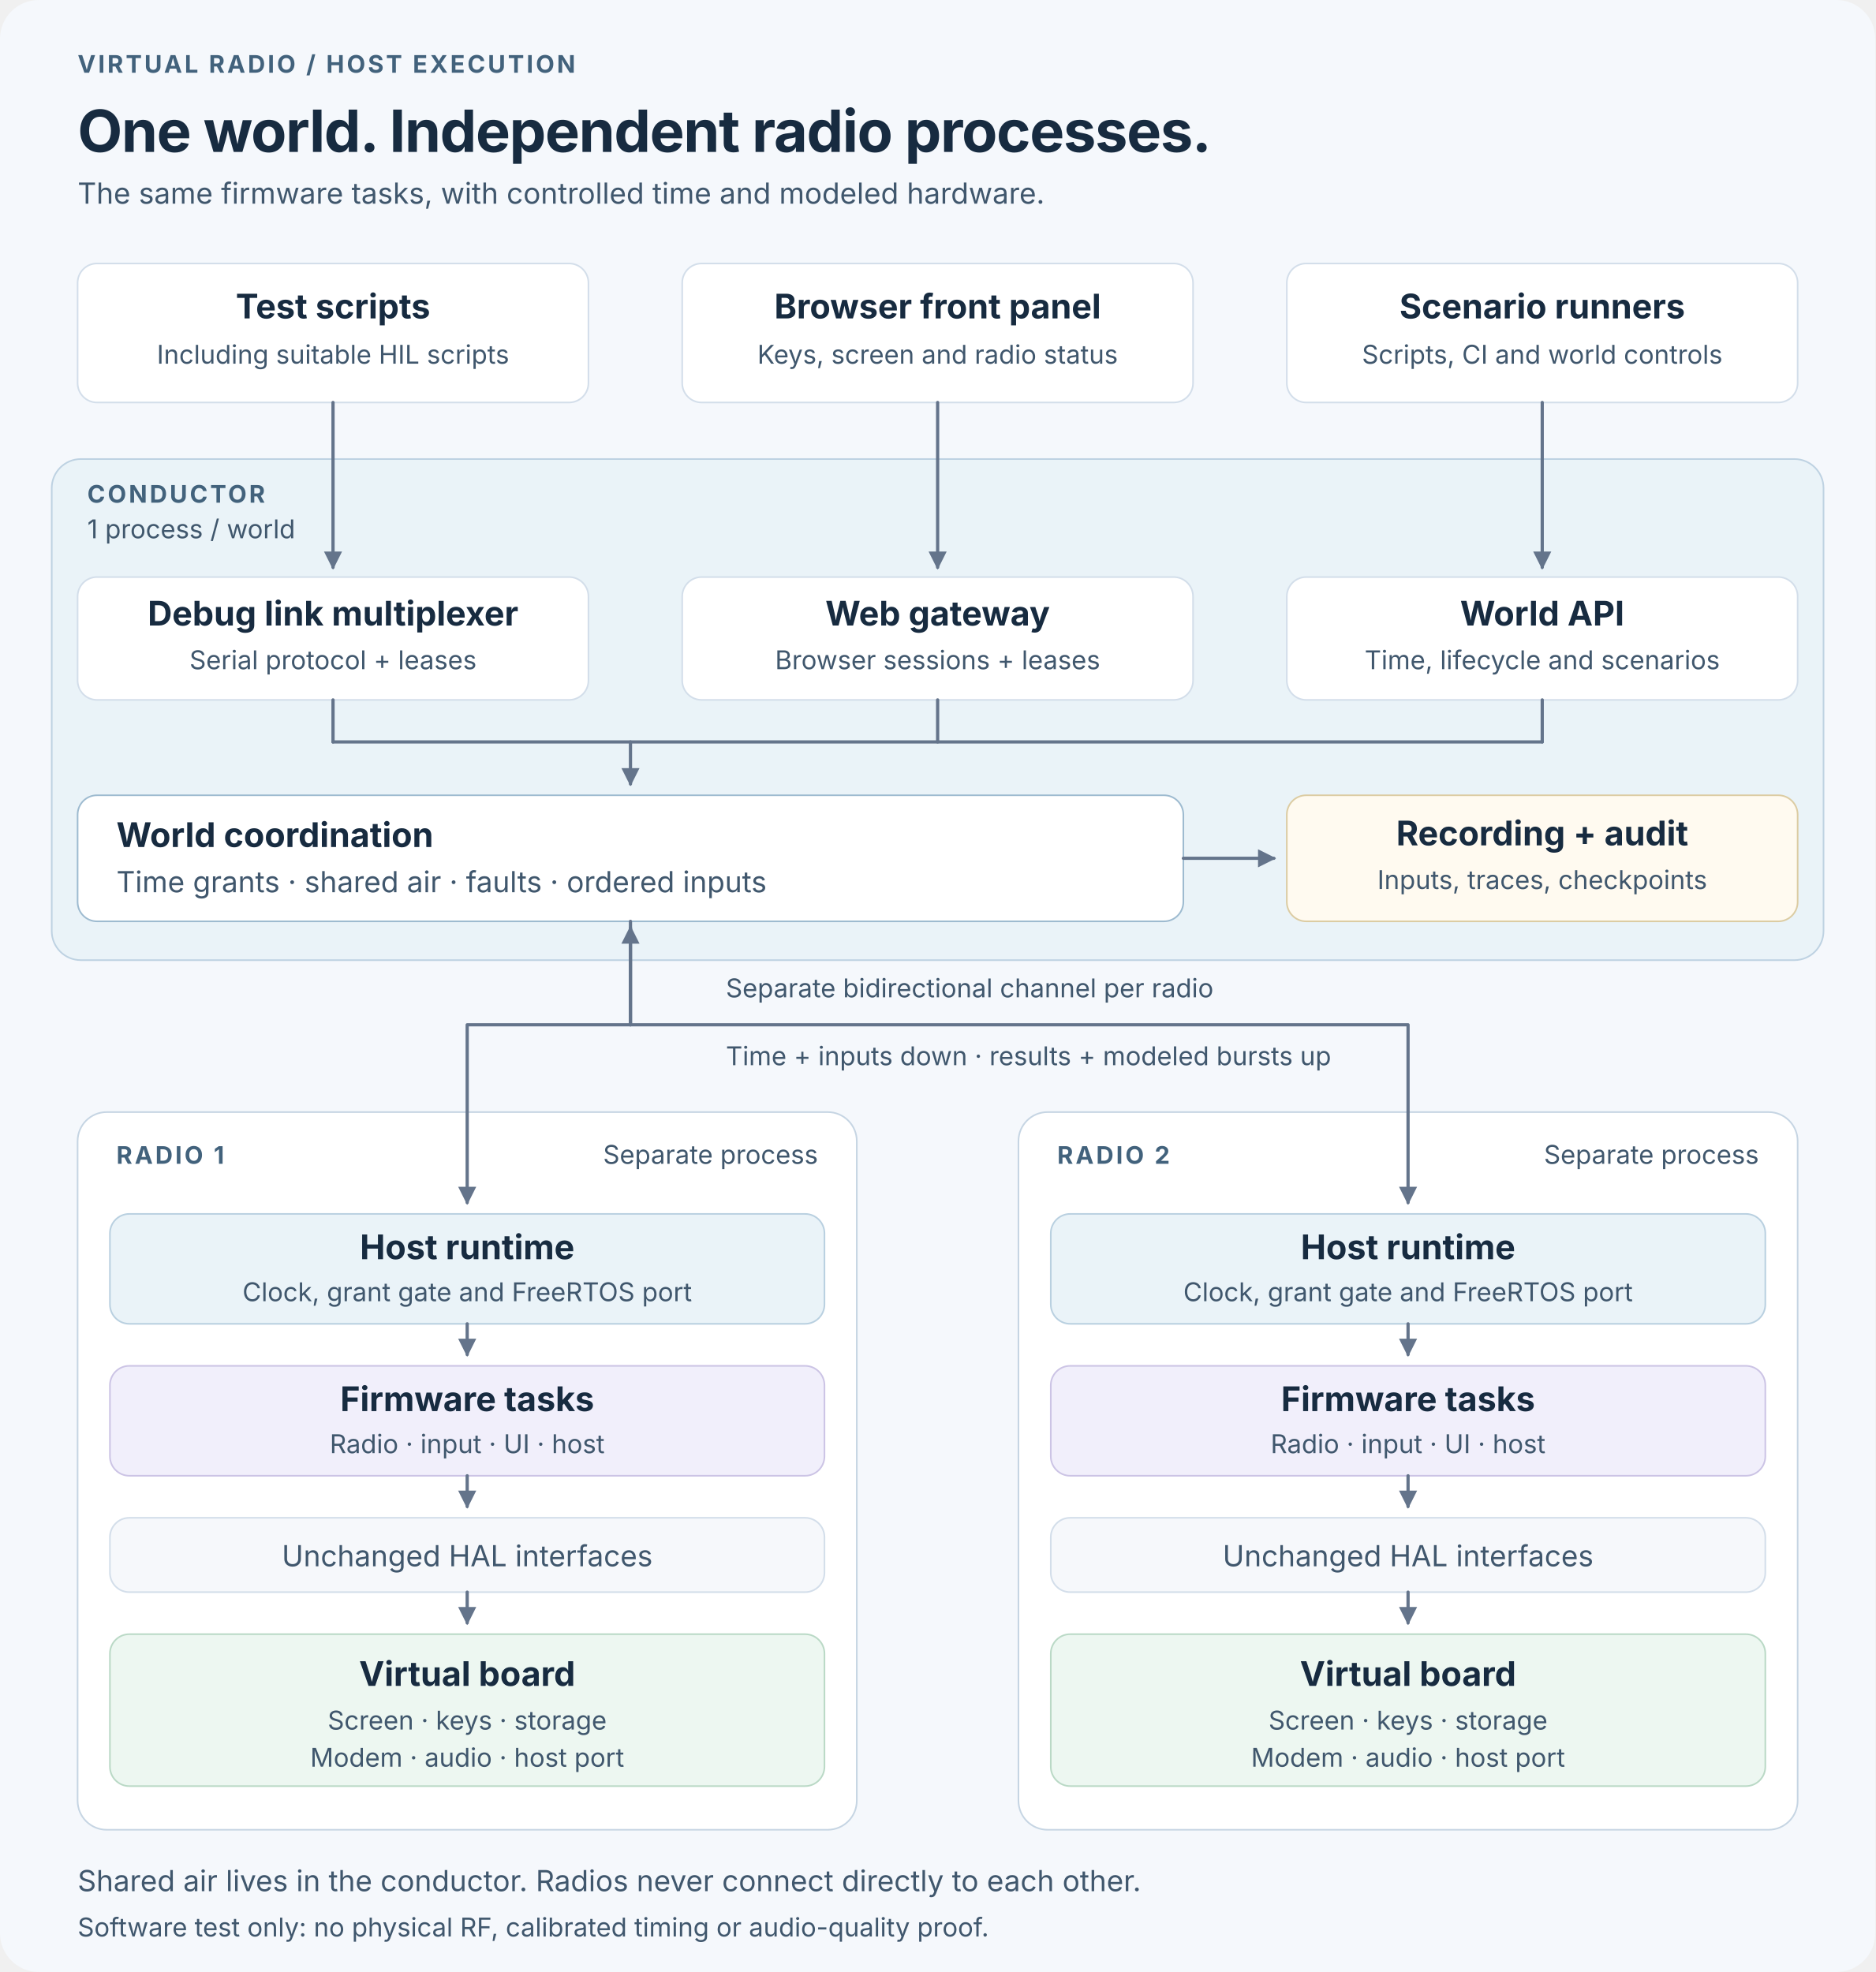
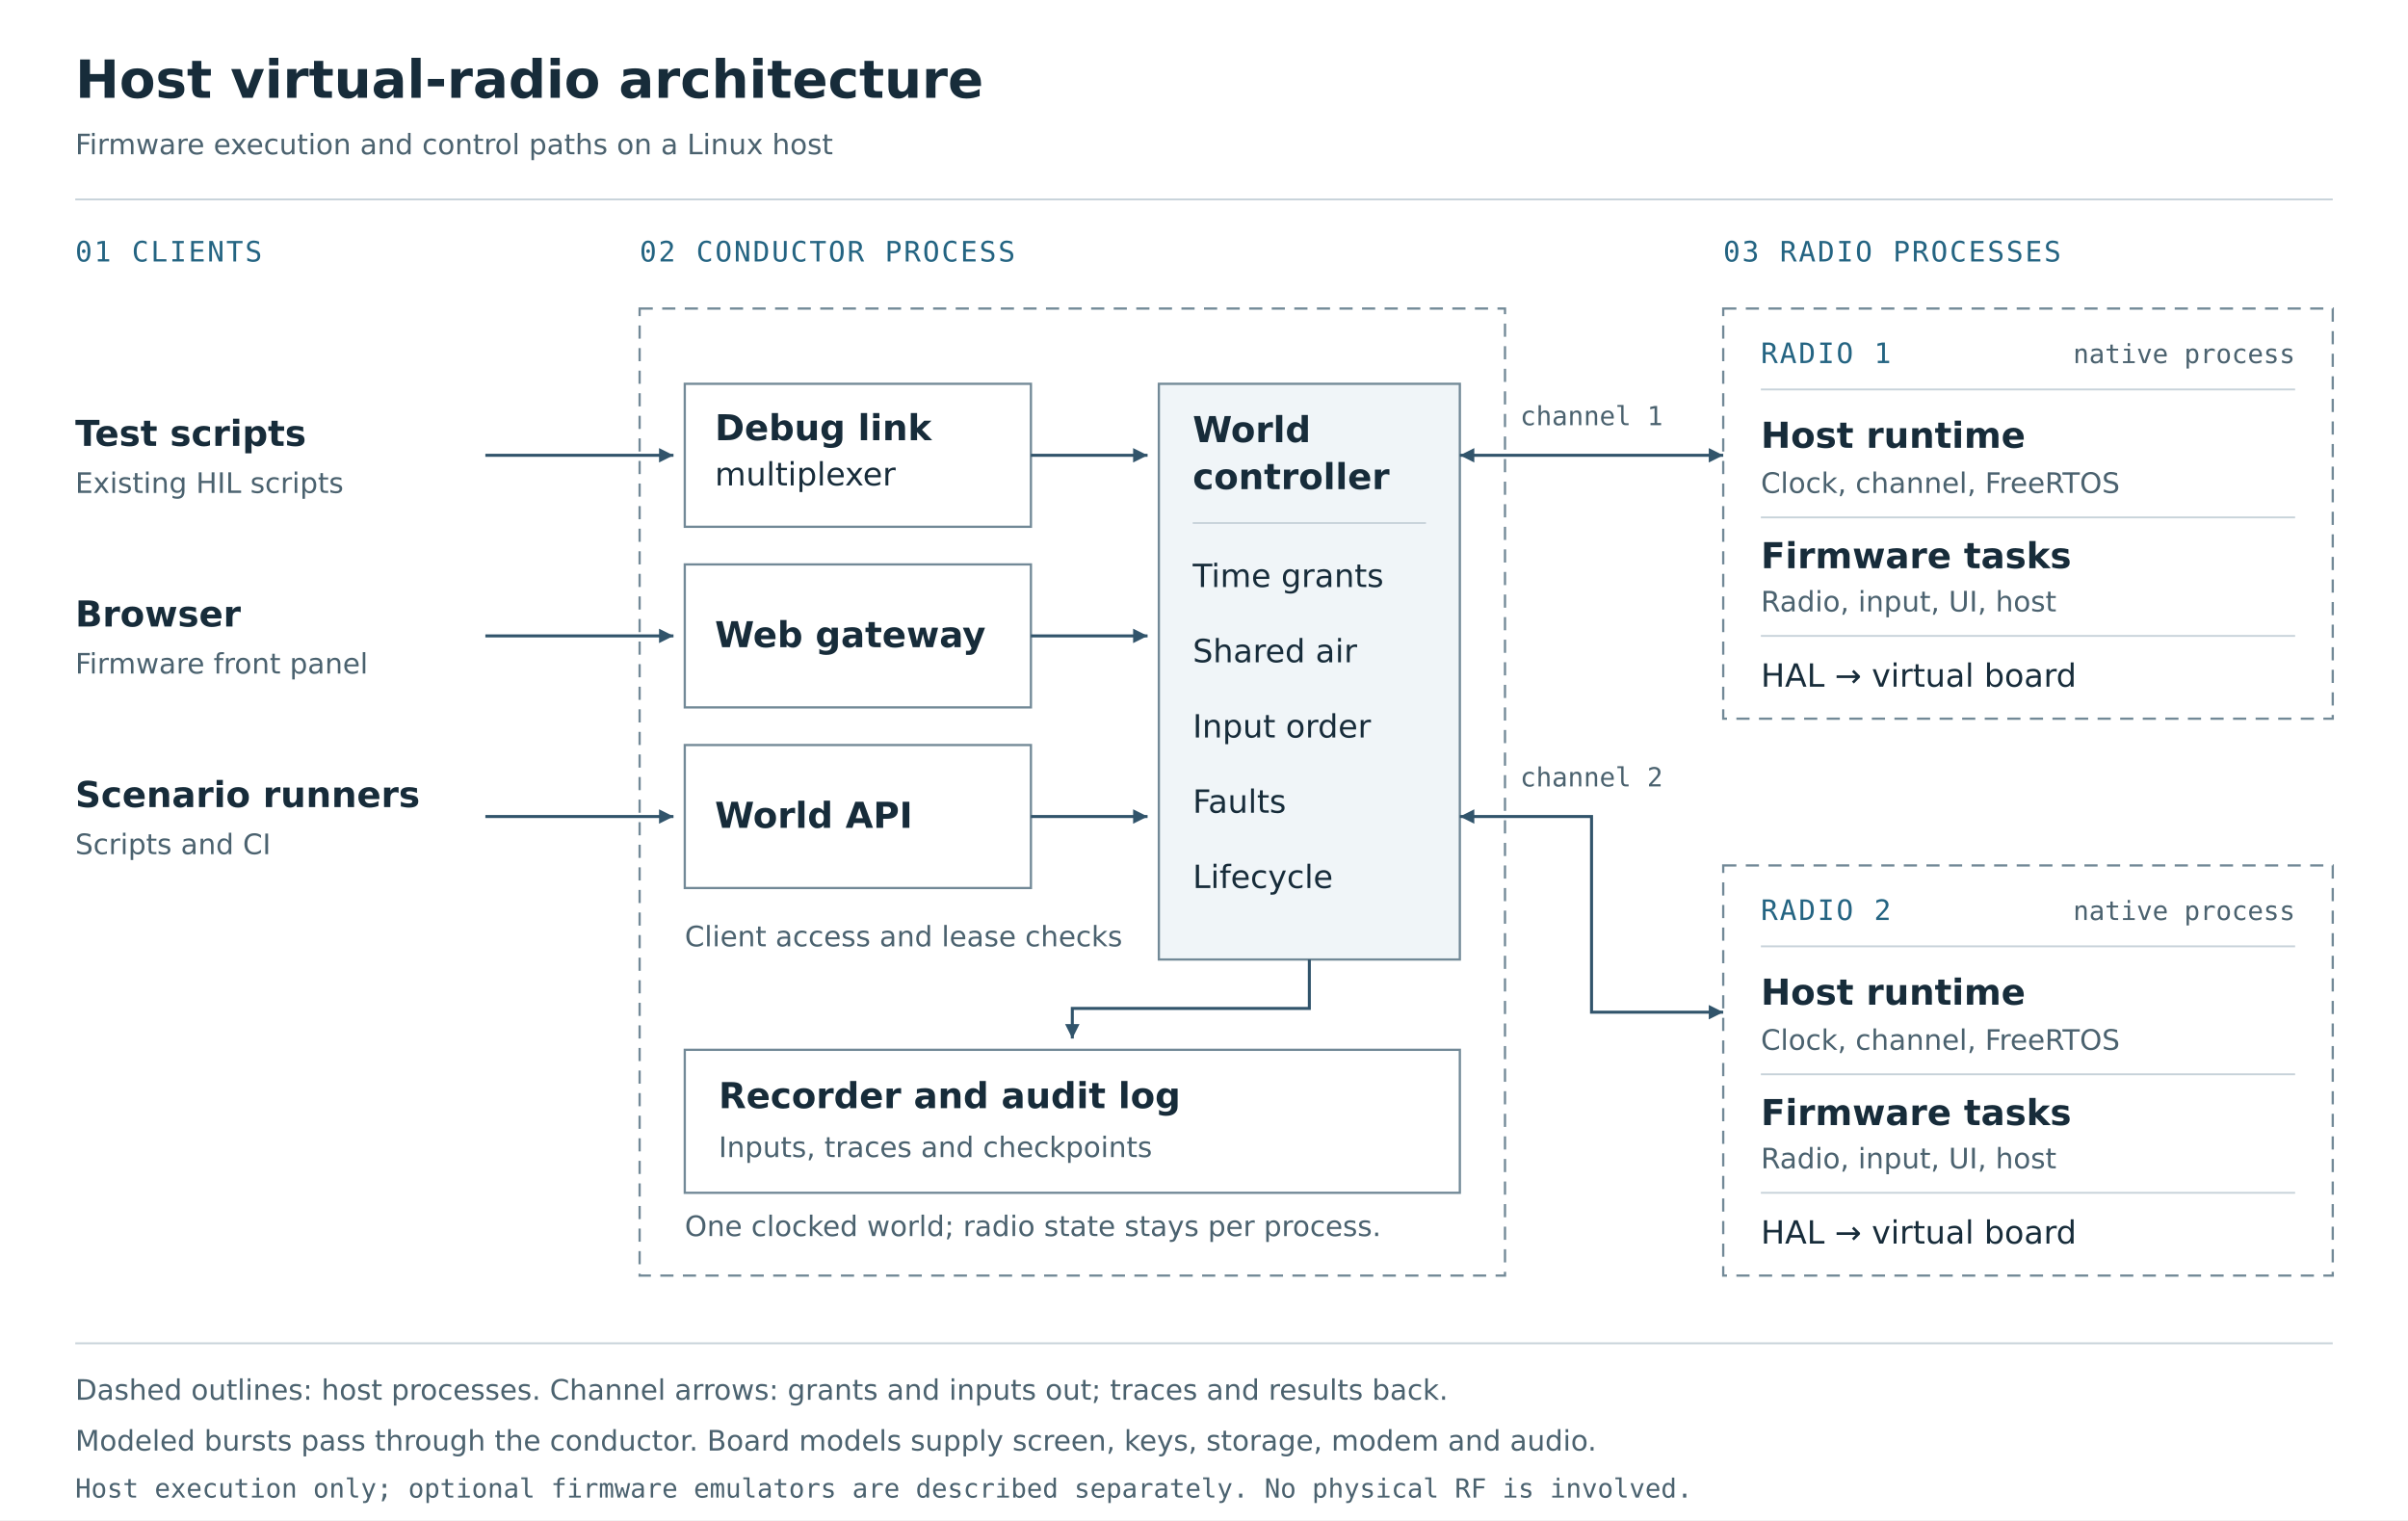
- <svg xmlns="http://www.w3.org/2000/svg" width="1160" height="1220" viewBox="0 0 1160 1220" role="img" aria-labelledby="title description">
+ <svg xmlns="http://www.w3.org/2000/svg" width="1280" height="808" viewBox="0 0 1280 808" role="img" aria-labelledby="title description">
  <defs>
-     <marker id="arrow" viewBox="0 0 10 10" refX="8" refY="5" markerWidth="7" markerHeight="7" orient="auto-start-reverse">
-       <path d="M 1 1 L 9 5 L 1 9 Z" fill="#64748b" />
+     <marker id="arrow" viewBox="0 0 10 10" refX="9" refY="5" markerWidth="6" markerHeight="6" orient="auto-start-reverse">
+       <path d="M 1 1 L 9 5 L 1 9 Z" fill="#31546b" />
    </marker>
    <style>
-       text { font-family: Inter, 'DejaVu Sans', Arial, sans-serif; fill: #172b40; }
-       .eyebrow { font-size: 15px; font-weight: 700; letter-spacing: 1.5px; fill: #42627c; }
-       .heading { font-size: 36px; font-weight: 700; letter-spacing: -0.6px; }
-       .label { font-size: 21px; font-weight: 700; }
-       .body { font-size: 18px; fill: #40576d; }
-       .small { font-size: 16px; fill: #40576d; }
-       .wire { fill: none; stroke: #64748b; stroke-width: 2; stroke-linecap: round; stroke-linejoin: round; }
-     </style>
+     text { font-family: 'IBM Plex Sans', 'DejaVu Sans', sans-serif; fill: #172c3a; }
+     .title { font-size: 28px; font-weight: 600; }
+     .label { font-size: 19px; font-weight: 600; }
+     .body { font-size: 17px; }
+     .note { font-size: 15px; fill: #4b626f; }
+     .code { font-family: 'IBM Plex Mono', 'DejaVu Sans Mono', monospace; font-size: 14px; fill: #4b626f; }
+     .section { font-family: 'IBM Plex Mono', 'DejaVu Sans Mono', monospace; font-size: 15px; fill: #246482; letter-spacing: 1px; }
+     .wire { fill: none; stroke: #31546b; stroke-width: 1.6; stroke-linejoin: miter; }
+     .rule { stroke: #c8d3da; stroke-width: 1; }
+   </style>
  </defs>
-   <rect width="1160" height="1220" rx="24" fill="#f5f8fc" />
-   <text x="48" y="45" class="eyebrow" text-anchor="start">VIRTUAL RADIO / HOST EXECUTION</text>
-   <text x="48" y="94" class="heading" text-anchor="start">One world. Independent radio processes.</text>
-   <text x="48" y="126" class="body" text-anchor="start">The same firmware tasks, with controlled time and modeled hardware.</text>
-   <rect x="48" y="163" width="316" height="86" rx="12" fill="#ffffff" stroke="#d3deea" />
-   <text x="206" y="197" class="label" text-anchor="middle">Test scripts</text>
-   <text x="206" y="225" class="small" text-anchor="middle">Including suitable HIL scripts</text>
-   <rect x="422" y="163" width="316" height="86" rx="12" fill="#ffffff" stroke="#d3deea" />
-   <text x="580" y="197" class="label" text-anchor="middle">Browser front panel</text>
-   <text x="580" y="225" class="small" text-anchor="middle">Keys, screen and radio status</text>
-   <rect x="796" y="163" width="316" height="86" rx="12" fill="#ffffff" stroke="#d3deea" />
-   <text x="954" y="197" class="label" text-anchor="middle">Scenario runners</text>
-   <text x="954" y="225" class="small" text-anchor="middle">Scripts, CI and world controls</text>
-   <rect x="32" y="284" width="1096" height="310" rx="18" fill="#eaf3f8" stroke="#bed2e2" />
-   <text x="54" y="311" class="eyebrow" text-anchor="start">CONDUCTOR</text>
-   <text x="54" y="333" class="small" text-anchor="start">1 process / world</text>
-   <rect x="48" y="357" width="316" height="76" rx="12" fill="#ffffff" stroke="#d3deea" />
-   <text x="206" y="387" class="label" text-anchor="middle">Debug link multiplexer</text>
-   <text x="206" y="414" class="small" text-anchor="middle">Serial protocol + leases</text>
-   <path d="M 206 249 V 351" class="wire" marker-end="url(#arrow)" />
-   <rect x="422" y="357" width="316" height="76" rx="12" fill="#ffffff" stroke="#d3deea" />
-   <text x="580" y="387" class="label" text-anchor="middle">Web gateway</text>
-   <text x="580" y="414" class="small" text-anchor="middle">Browser sessions + leases</text>
-   <path d="M 580 249 V 351" class="wire" marker-end="url(#arrow)" />
-   <rect x="796" y="357" width="316" height="76" rx="12" fill="#ffffff" stroke="#d3deea" />
-   <text x="954" y="387" class="label" text-anchor="middle">World API</text>
-   <text x="954" y="414" class="small" text-anchor="middle">Time, lifecycle and scenarios</text>
-   <path d="M 954 249 V 351" class="wire" marker-end="url(#arrow)" />
-   <path d="M 206 433 V 459" class="wire" />
-   <path d="M 580 433 V 459" class="wire" />
-   <path d="M 954 433 V 459" class="wire" />
-   <path d="M 206 459 H 954" class="wire" />
-   <path d="M 390 459 V 485" class="wire" marker-end="url(#arrow)" />
-   <rect x="48" y="492" width="684" height="78" rx="12" fill="#ffffff" stroke="#9ebbd0" />
-   <text x="72" y="524" class="label" text-anchor="start">World coordination</text>
-   <text x="72" y="552" class="body" text-anchor="start">Time grants · shared air · faults · ordered inputs</text>
-   <rect x="796" y="492" width="316" height="78" rx="12" fill="#fffaf0" stroke="#dccca3" />
-   <text x="954" y="523" class="label" text-anchor="middle">Recording + audit</text>
-   <text x="954" y="550" class="small" text-anchor="middle">Inputs, traces, checkpoints</text>
-   <path d="M 732 531 H 788" class="wire" marker-end="url(#arrow)" />
-   <path d="M 390 634 V 574" class="wire" marker-end="url(#arrow)" />
-   <text x="449" y="617" class="small" text-anchor="start">Separate bidirectional channel per radio</text>
-   <text x="449" y="659" class="small" text-anchor="start">Time + inputs down · results + modeled bursts up</text>
-   <rect x="48" y="688" width="482" height="444" rx="18" fill="#ffffff" stroke="#c6d5e3" />
-   <text x="72" y="720" class="eyebrow" text-anchor="start">RADIO 1</text>
-   <text x="506" y="720" class="small" text-anchor="end">Separate process</text>
-   <rect x="68" y="751" width="442" height="68" rx="12" fill="#eaf3f8" stroke="#b9d0e0" />
-   <text x="289" y="779" class="label" text-anchor="middle">Host runtime</text>
-   <text x="289" y="805" class="small" text-anchor="middle">Clock, grant gate and FreeRTOS port</text>
-   <path d="M 289 819 V 838" class="wire" marker-end="url(#arrow)" />
-   <rect x="68" y="845" width="442" height="68" rx="12" fill="#f1effb" stroke="#ccc4e5" />
-   <text x="289" y="873" class="label" text-anchor="middle">Firmware tasks</text>
-   <text x="289" y="899" class="small" text-anchor="middle">Radio · input · UI · host</text>
-   <path d="M 289 913 V 932" class="wire" marker-end="url(#arrow)" />
-   <rect x="68" y="939" width="442" height="46" rx="12" fill="#f6f8fb" stroke="#d3deea" />
-   <text x="289" y="969" class="body" text-anchor="middle">Unchanged HAL interfaces</text>
-   <path d="M 289 985 V 1004" class="wire" marker-end="url(#arrow)" />
-   <rect x="68" y="1011" width="442" height="94" rx="12" fill="#edf7f1" stroke="#bad9c6" />
-   <text x="289" y="1043" class="label" text-anchor="middle">Virtual board</text>
-   <text x="289" y="1070" class="small" text-anchor="middle">Screen · keys · storage</text>
-   <text x="289" y="1093" class="small" text-anchor="middle">Modem · audio · host port</text>
-   <rect x="630" y="688" width="482" height="444" rx="18" fill="#ffffff" stroke="#c6d5e3" />
-   <text x="654" y="720" class="eyebrow" text-anchor="start">RADIO 2</text>
-   <text x="1088" y="720" class="small" text-anchor="end">Separate process</text>
-   <rect x="650" y="751" width="442" height="68" rx="12" fill="#eaf3f8" stroke="#b9d0e0" />
-   <text x="871" y="779" class="label" text-anchor="middle">Host runtime</text>
-   <text x="871" y="805" class="small" text-anchor="middle">Clock, grant gate and FreeRTOS port</text>
-   <path d="M 871 819 V 838" class="wire" marker-end="url(#arrow)" />
-   <rect x="650" y="845" width="442" height="68" rx="12" fill="#f1effb" stroke="#ccc4e5" />
-   <text x="871" y="873" class="label" text-anchor="middle">Firmware tasks</text>
-   <text x="871" y="899" class="small" text-anchor="middle">Radio · input · UI · host</text>
-   <path d="M 871 913 V 932" class="wire" marker-end="url(#arrow)" />
-   <rect x="650" y="939" width="442" height="46" rx="12" fill="#f6f8fb" stroke="#d3deea" />
-   <text x="871" y="969" class="body" text-anchor="middle">Unchanged HAL interfaces</text>
-   <path d="M 871 985 V 1004" class="wire" marker-end="url(#arrow)" />
-   <rect x="650" y="1011" width="442" height="94" rx="12" fill="#edf7f1" stroke="#bad9c6" />
-   <text x="871" y="1043" class="label" text-anchor="middle">Virtual board</text>
-   <text x="871" y="1070" class="small" text-anchor="middle">Screen · keys · storage</text>
-   <text x="871" y="1093" class="small" text-anchor="middle">Modem · audio · host port</text>
-   <text x="48" y="1170" class="body" text-anchor="start">Shared air lives in the conductor. Radios never connect directly to each other.</text>
-   <text x="48" y="1198" class="small" text-anchor="start">Software test only: no physical RF, calibrated timing or audio-quality proof.</text>
-   <path d="M 390 570 V 634 H 871 V 744" class="wire" marker-end="url(#arrow)" />
-   <path d="M 390 634 H 289 V 744" class="wire" marker-end="url(#arrow)" />
+   <rect width="1280" height="808" fill="#ffffff" />
+   <text x="40" y="52" class="title" text-anchor="start">Host virtual-radio architecture</text>
+   <text x="40" y="82" class="note" text-anchor="start">Firmware execution and control paths on a Linux host</text>
+   <line x1="40" y1="106" x2="1240" y2="106" class="rule" />
+   <text x="40" y="139" class="section" text-anchor="start">01  CLIENTS</text>
+   <text x="340" y="139" class="section" text-anchor="start">02  CONDUCTOR PROCESS</text>
+   <text x="916" y="139" class="section" text-anchor="start">03  RADIO PROCESSES</text>
+   <rect x="340" y="164" width="460" height="514" fill="#ffffff" stroke="#728997" stroke-width="1.2" stroke-dasharray="7 5" />
+   <text x="40" y="237" class="label" text-anchor="start">Test scripts</text>
+   <text x="40" y="262" class="note" text-anchor="start">Existing HIL scripts</text>
+   <path d="M 258 242 H 358" class="wire" marker-end="url(#arrow)" />
+   <text x="40" y="333" class="label" text-anchor="start">Browser</text>
+   <text x="40" y="358" class="note" text-anchor="start">Firmware front panel</text>
+   <path d="M 258 338 H 358" class="wire" marker-end="url(#arrow)" />
+   <text x="40" y="429" class="label" text-anchor="start">Scenario runners</text>
+   <text x="40" y="454" class="note" text-anchor="start">Scripts and CI</text>
+   <path d="M 258 434 H 358" class="wire" marker-end="url(#arrow)" />
+   <rect x="364" y="204" width="184" height="76" fill="#ffffff" stroke="#728997" stroke-width="1.2" />
+   <text x="380" y="234" class="label" text-anchor="start">Debug link</text>
+   <text x="380" y="258" class="body" text-anchor="start">multiplexer</text>
+   <path d="M 548 242 H 610" class="wire" marker-end="url(#arrow)" />
+   <rect x="364" y="300" width="184" height="76" fill="#ffffff" stroke="#728997" stroke-width="1.2" />
+   <text x="380" y="344" class="label" text-anchor="start">Web gateway</text>
+   <path d="M 548 338 H 610" class="wire" marker-end="url(#arrow)" />
+   <rect x="364" y="396" width="184" height="76" fill="#ffffff" stroke="#728997" stroke-width="1.2" />
+   <text x="380" y="440" class="label" text-anchor="start">World API</text>
+   <path d="M 548 434 H 610" class="wire" marker-end="url(#arrow)" />
+   <text x="364" y="503" class="note" text-anchor="start">Client access and lease checks</text>
+   <rect x="616" y="204" width="160" height="306" fill="#f0f5f8" stroke="#728997" stroke-width="1.2" />
+   <text x="634" y="235" class="label" text-anchor="start">World</text>
+   <text x="634" y="260" class="label" text-anchor="start">controller</text>
+   <line x1="634" y1="278" x2="758" y2="278" class="rule" />
+   <text x="634" y="312" class="body" text-anchor="start">Time grants</text>
+   <text x="634" y="352" class="body" text-anchor="start">Shared air</text>
+   <text x="634" y="392" class="body" text-anchor="start">Input order</text>
+   <text x="634" y="432" class="body" text-anchor="start">Faults</text>
+   <text x="634" y="472" class="body" text-anchor="start">Lifecycle</text>
+   <path d="M 696 510 V 536 H 570 V 552" class="wire" marker-end="url(#arrow)" />
+   <rect x="364" y="558" width="412" height="76" fill="#ffffff" stroke="#728997" stroke-width="1.2" />
+   <text x="382" y="589" class="label" text-anchor="start">Recorder and audit log</text>
+   <text x="382" y="615" class="note" text-anchor="start">Inputs, traces and checkpoints</text>
+   <text x="364" y="657" class="note" text-anchor="start">One clocked world; radio state stays per process.</text>
+   <rect x="916" y="164" width="324" height="218" fill="#ffffff" stroke="#728997" stroke-width="1.2" stroke-dasharray="7 5" />
+   <text x="936" y="193" class="section" text-anchor="start">RADIO 1</text>
+   <text x="1220" y="193" class="code" text-anchor="end">native process</text>
+   <line x1="936" y1="207" x2="1220" y2="207" class="rule" />
+   <text x="936" y="238" class="label" text-anchor="start">Host runtime</text>
+   <text x="936" y="262" class="note" text-anchor="start">Clock, channel, FreeRTOS</text>
+   <line x1="936" y1="275" x2="1220" y2="275" class="rule" />
+   <text x="936" y="302" class="label" text-anchor="start">Firmware tasks</text>
+   <text x="936" y="325" class="note" text-anchor="start">Radio, input, UI, host</text>
+   <line x1="936" y1="338" x2="1220" y2="338" class="rule" />
+   <text x="936" y="365" class="body" text-anchor="start">HAL → virtual board</text>
+   <rect x="916" y="460" width="324" height="218" fill="#ffffff" stroke="#728997" stroke-width="1.2" stroke-dasharray="7 5" />
+   <text x="936" y="489" class="section" text-anchor="start">RADIO 2</text>
+   <text x="1220" y="489" class="code" text-anchor="end">native process</text>
+   <line x1="936" y1="503" x2="1220" y2="503" class="rule" />
+   <text x="936" y="534" class="label" text-anchor="start">Host runtime</text>
+   <text x="936" y="558" class="note" text-anchor="start">Clock, channel, FreeRTOS</text>
+   <line x1="936" y1="571" x2="1220" y2="571" class="rule" />
+   <text x="936" y="598" class="label" text-anchor="start">Firmware tasks</text>
+   <text x="936" y="621" class="note" text-anchor="start">Radio, input, UI, host</text>
+   <line x1="936" y1="634" x2="1220" y2="634" class="rule" />
+   <text x="936" y="661" class="body" text-anchor="start">HAL → virtual board</text>
+   <path d="M 776 242 H 916" class="wire" marker-start="url(#arrow)" marker-end="url(#arrow)" />
+   <text x="846" y="226" class="code" text-anchor="middle">channel 1</text>
+   <path d="M 776 434 H 846 V 538 H 916" class="wire" marker-start="url(#arrow)" marker-end="url(#arrow)" />
+   <text x="846" y="418" class="code" text-anchor="middle">channel 2</text>
+   <line x1="40" y1="714" x2="1240" y2="714" class="rule" />
+   <text x="40" y="744" class="note" text-anchor="start">Dashed outlines: host processes. Channel arrows: grants and inputs out; traces and results back.</text>
+   <text x="40" y="771" class="note" text-anchor="start">Modeled bursts pass through the conductor. Board models supply screen, keys, storage, modem and audio.</text>
+   <text x="40" y="796" class="code" text-anchor="start">Host execution only; optional firmware emulators are described separately. No physical RF is involved.</text>
</svg>
